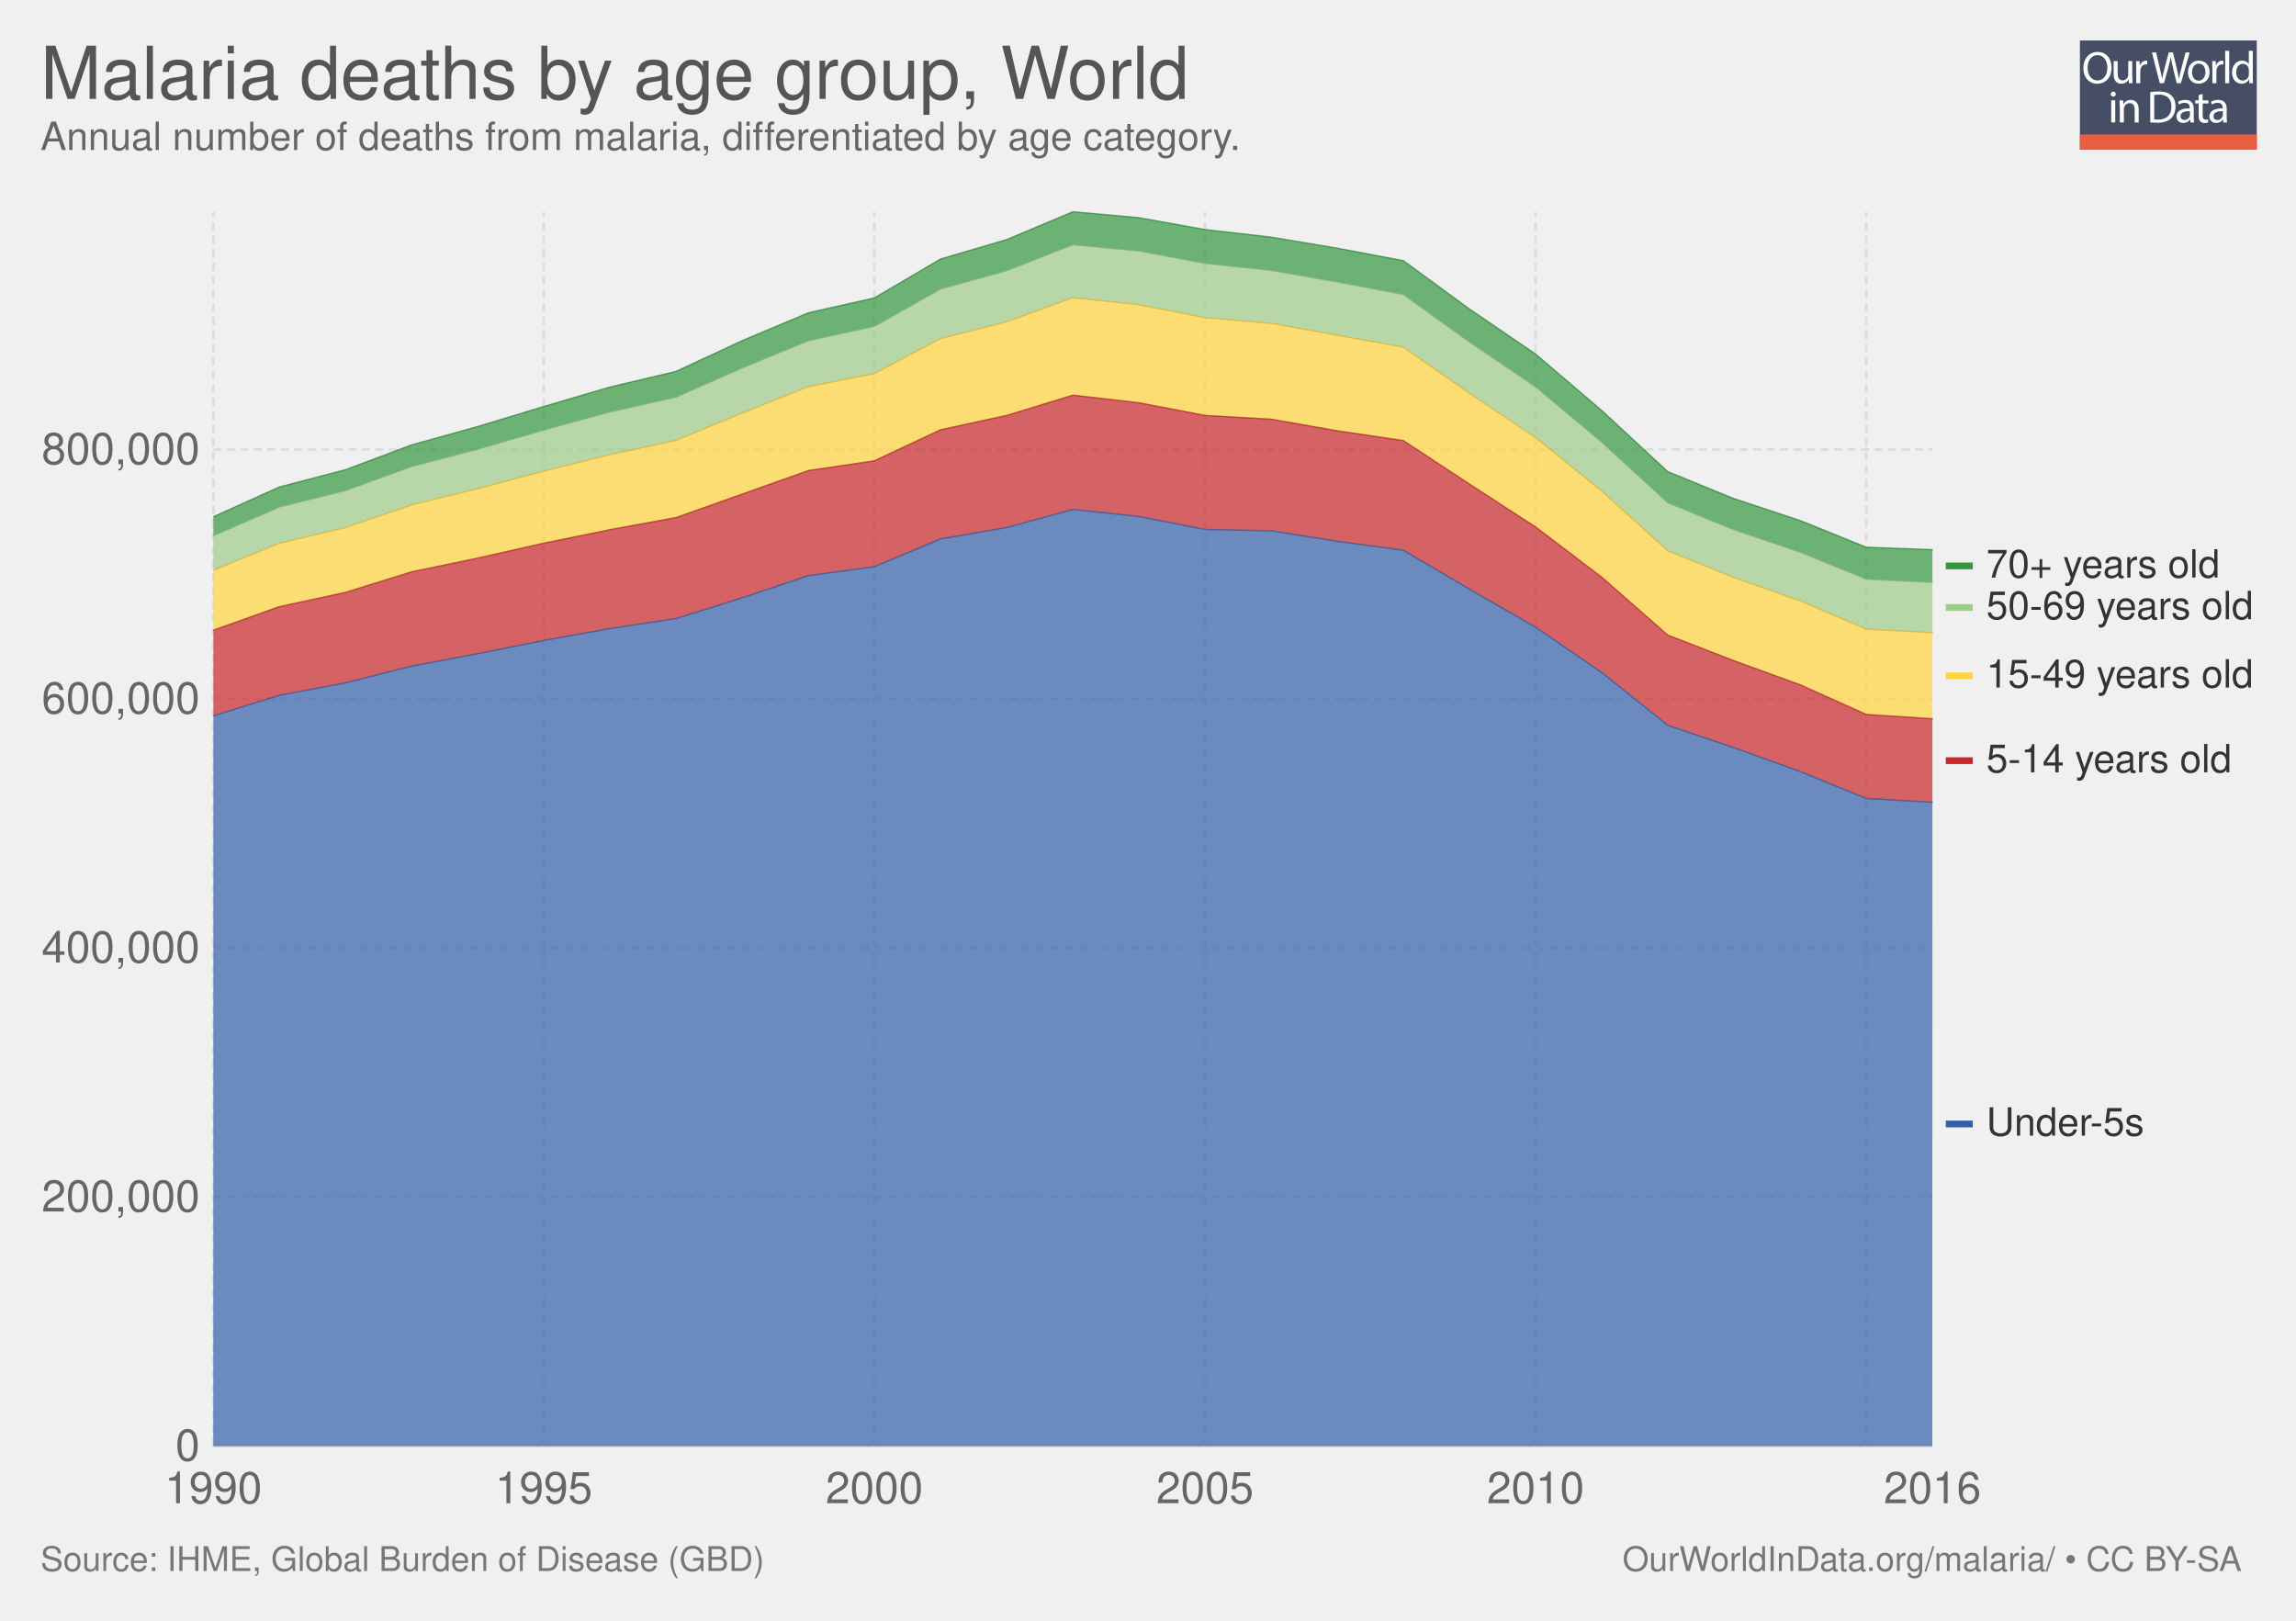
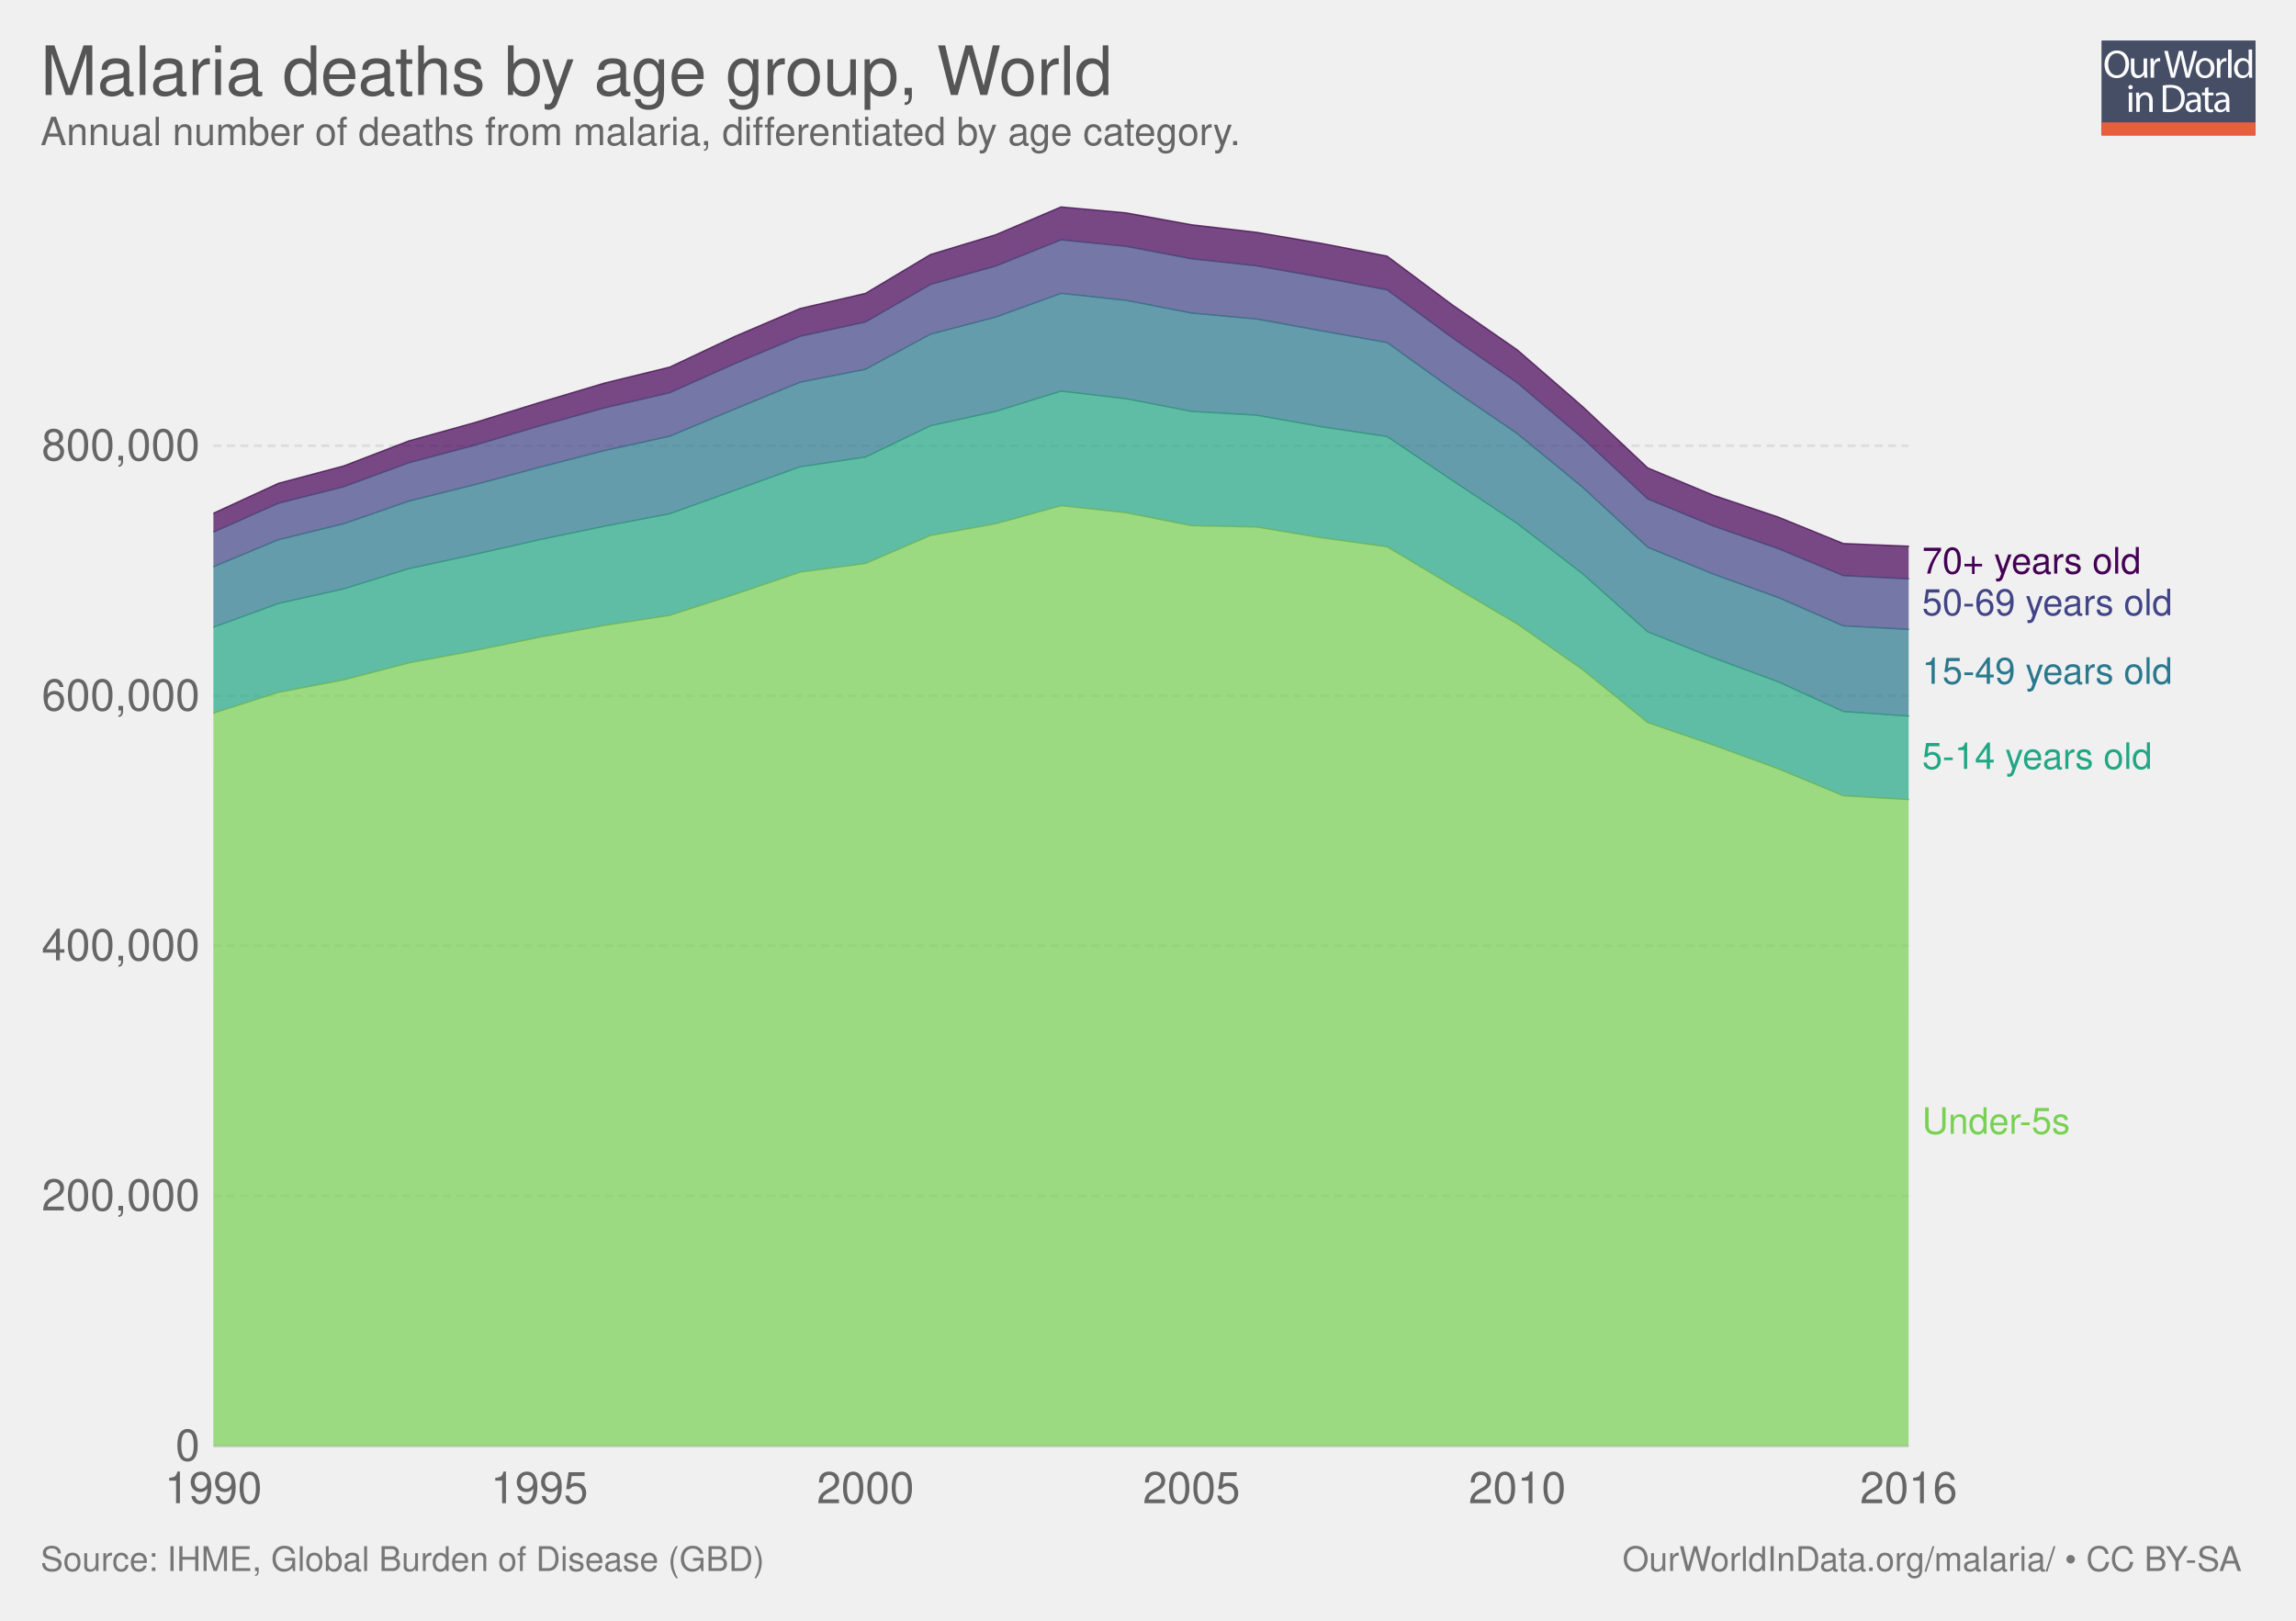
<svg xmlns="http://www.w3.org/2000/svg" xmlns:xlink="http://www.w3.org/1999/xlink" version="1.1" style="font-family: 'Helvetica Neue', Helvetica, Arial, sans-serif; font-size: 18px; background-color: white; text-rendering: optimizeLegibility; -webkit-font-smoothing: antialiased;" width="850" height="600">
  <g class="ChartTab">
    <g class="HeaderView">
-       <g opacity="0.8" transform="translate(770, 15) scale(0.31)">
+       <g opacity="0.8" transform="translate(778, 15) scale(0.27)">
        <a xlink:href="https://ourworldindata.org" target="_blank">
          <g>
            <rect x="0" y="0" fill="#1B2543" width="211.2" height="130.1" />
            <rect x="0" y="112.2" fill="#E63912" width="211.2" height="17.9" />
            <g>
              <rect x="1.2" y="12.3" fill="none" width="210.2" height="99.2" />
              <path fill="#FFFFFF" d="M37.8,32.2c0,12.7-7.7,19.4-17.1,19.4c-9.7,0-16.6-7.5-16.6-18.7c0-11.7,7.3-19.3,17.1-19.3 C31.3,13.7,37.8,21.3,37.8,32.2z M9.2,32.8c0,7.9,4.3,14.9,11.8,14.9c7.5,0,11.8-6.9,11.8-15.3c0-7.3-3.8-14.9-11.8-14.9 C13.1,17.5,9.2,24.8,9.2,32.8z" />
              <path fill="#FFFFFF" d="M62.7,43.8c0,2.7,0.1,5.1,0.2,7.2h-4.3l-0.3-4.3h-0.1c-1.3,2.1-4,4.9-8.8,4.9c-4.2,0-9.1-2.3-9.1-11.6 V24.6h4.8v14.6c0,5,1.5,8.4,5.9,8.4c3.2,0,5.5-2.2,6.3-4.4c0.3-0.7,0.4-1.6,0.4-2.5V24.6h4.8V43.8z" />
              <path fill="#FFFFFF" d="M67.3,32.8c0-3.1-0.1-5.8-0.2-8.2h4.2l0.2,5.2h0.2c1.2-3.5,4.1-5.8,7.3-5.8c0.5,0,0.9,0.1,1.4,0.2v4.5 c-0.5-0.1-1-0.2-1.6-0.2c-3.4,0-5.8,2.6-6.5,6.2c-0.1,0.7-0.2,1.4-0.2,2.2V51h-4.8V32.8z" />
              <path fill="#FFFFFF" d="M95.4,51l-9.4-36.8h5l4.4,18.6c1.1,4.6,2.1,9.2,2.7,12.7h0.1c0.6-3.7,1.8-8,3-12.8l4.9-18.5h5l4.5,18.7 c1,4.4,2,8.7,2.6,12.6h0.1c0.8-4,1.8-8.1,3-12.7l4.9-18.5h4.9L120.6,51h-5L111,31.9c-1.1-4.7-1.9-8.3-2.4-12h-0.1 c-0.7,3.7-1.5,7.3-2.8,12L100.4,51H95.4z" />
              <path fill="#FFFFFF" d="M154.9,37.6c0,9.8-6.8,14-13.2,14c-7.2,0-12.7-5.2-12.7-13.6c0-8.8,5.8-14,13.1-14 C149.8,24,154.9,29.5,154.9,37.6z M133.9,37.9c0,5.8,3.3,10.1,8,10.1c4.6,0,8-4.3,8-10.3c0-4.5-2.2-10.1-7.9-10.1 C136.3,27.6,133.9,32.8,133.9,37.9z" />
              <path fill="#FFFFFF" d="M158.2,32.8c0-3.1-0.1-5.8-0.2-8.2h4.2l0.2,5.2h0.2c1.2-3.5,4.1-5.8,7.3-5.8c0.5,0,0.9,0.1,1.4,0.2v4.5 c-0.5-0.1-1-0.2-1.6-0.2c-3.4,0-5.8,2.6-6.5,6.2c-0.1,0.7-0.2,1.4-0.2,2.2V51h-4.8V32.8z" />
              <path fill="#FFFFFF" d="M173.5,12.3h4.8V51h-4.8V12.3z" />
              <path fill="#FFFFFF" d="M206.5,12.3v31.9c0,2.3,0.1,5,0.2,6.8h-4.3l-0.2-4.6H202c-1.5,2.9-4.7,5.2-9,5.2 c-6.4,0-11.3-5.4-11.3-13.4c-0.1-8.8,5.4-14.2,11.9-14.2c4,0,6.8,1.9,8,4h0.1V12.3H206.5z M201.7,35.4c0-0.6-0.1-1.4-0.2-2 c-0.7-3.1-3.3-5.6-6.9-5.6c-5,0-7.9,4.4-7.9,10.2c0,5.3,2.6,9.8,7.8,9.8c3.2,0,6.2-2.1,7.1-5.7c0.2-0.7,0.2-1.3,0.2-2.1V35.4z" />
              <path fill="#FFFFFF" d="M42.8,64c0.1,1.6-1.1,2.9-3.1,2.9c-1.7,0-2.9-1.3-2.9-2.9c0-1.7,1.3-3,3-3C41.7,61,42.8,62.3,42.8,64z M37.4,97.8V71.4h4.8v26.4H37.4z" />
              <path fill="#FFFFFF" d="M47.5,78.6c0-2.7-0.1-5-0.2-7.1h4.3l0.3,4.4h0.1c1.3-2.5,4.4-5,8.8-5c3.7,0,9.4,2.2,9.4,11.2v15.8h-4.8 V82.6c0-4.3-1.6-7.8-6.1-7.8c-3.2,0-5.6,2.2-6.5,4.9c-0.2,0.6-0.3,1.4-0.3,2.2v15.9h-4.8V78.6z" />
              <path fill="#FFFFFF" d="M84,61.6c2.9-0.4,6.3-0.8,10.1-0.8c6.8,0,11.7,1.6,14.9,4.6c3.3,3,5.2,7.3,5.2,13.2c0,6-1.9,10.9-5.3,14.3 c-3.4,3.4-9.1,5.3-16.3,5.3c-3.4,0-6.2-0.2-8.6-0.4V61.6z M88.8,94.1c1.2,0.2,3,0.3,4.8,0.3c10.2,0,15.7-5.7,15.7-15.6 c0.1-8.7-4.9-14.2-14.9-14.2c-2.5,0-4.3,0.2-5.6,0.5V94.1z" />
              <path fill="#FFFFFF" d="M132.1,97.8l-0.4-3.3h-0.2c-1.5,2.1-4.3,3.9-8.1,3.9c-5.4,0-8.1-3.8-8.1-7.6c0-6.4,5.7-9.9,15.9-9.8v-0.5 c0-2.2-0.6-6.1-6-6.1c-2.5,0-5,0.8-6.9,2l-1.1-3.2c2.2-1.4,5.4-2.3,8.7-2.3c8.1,0,10.1,5.5,10.1,10.8v9.9c0,2.3,0.1,4.5,0.4,6.3 H132.1z M131.4,84.4c-5.3-0.1-11.2,0.8-11.2,5.9c0,3.1,2.1,4.6,4.5,4.6c3.4,0,5.6-2.2,6.4-4.4c0.2-0.5,0.3-1,0.3-1.5V84.4z" />
              <path fill="#FFFFFF" d="M146.6,63.9v7.6h6.9v3.7h-6.9v14.2c0,3.3,0.9,5.1,3.6,5.1c1.3,0,2.2-0.2,2.8-0.3l0.2,3.6 c-0.9,0.4-2.4,0.7-4.3,0.7c-2.2,0-4-0.7-5.2-2c-1.4-1.4-1.9-3.8-1.9-6.9V75.1h-4.1v-3.7h4.1v-6.3L146.6,63.9z" />
              <path fill="#FFFFFF" d="M171.4,97.8l-0.4-3.3h-0.2c-1.5,2.1-4.3,3.9-8.1,3.9c-5.4,0-8.1-3.8-8.1-7.6c0-6.4,5.7-9.9,15.9-9.8v-0.5 c0-2.2-0.6-6.1-6-6.1c-2.5,0-5,0.8-6.9,2l-1.1-3.2c2.2-1.4,5.4-2.3,8.7-2.3c8.1,0,10.1,5.5,10.1,10.8v9.9c0,2.3,0.1,4.5,0.4,6.3 H171.4z M170.7,84.4c-5.3-0.1-11.2,0.8-11.2,5.9c0,3.1,2.1,4.6,4.5,4.6c3.4,0,5.6-2.2,6.4-4.4c0.2-0.5,0.3-1,0.3-1.5V84.4z" />
            </g>
          </g>
        </a>
      </g>
      <a href="https://ourworldindata.org/grapher/malaria-deaths-by-age" target="_blank">
-         <text font-size="27.00" x="15.0" y="36.6" fill="#555">
-           <tspan x="15" y="36.6">Malaria deaths by age group, World</tspan>
+         <text font-size="25.20" x="15.0" y="35.2" fill="#555">
+           <tspan x="15" y="35.16">Malaria deaths by age group, World</tspan>
        </text>
      </a>
-       <text font-size="14.40" x="15.0" y="55.5" fill="#666">
-         <tspan x="15" y="55.52">Annual number of deaths from malaria, differentiated by age category.</tspan>
+       <text font-size="14.40" x="15.0" y="53.7" fill="#666">
+         <tspan x="15" y="53.72">Annual number of deaths from malaria, differentiated by age category.</tspan>
      </text>
    </g>
    <g class="StackedArea">
      <defs>
-         <clipPath id="boundsClip-197">
-           <rect x="78.968" y="0" width="820" height="956.2" />
+         <clipPath id="boundsClip-1">
+           <rect x="78.968" y="0" width="820" height="959.8" />
        </clipPath>
      </defs>
      <g class="AxisBoxView">
        <g class="HorizontalAxis">
          <text x="79" y="556.5" fill="#666" text-anchor="middle" font-size="16.2">1990</text>
-           <text x="201.3" y="556.5" fill="#666" text-anchor="middle" font-size="16.2">1995</text>
-           <text x="323.7" y="556.5" fill="#666" text-anchor="middle" font-size="16.2">2000</text>
-           <text x="446.1" y="556.5" fill="#666" text-anchor="middle" font-size="16.2">2005</text>
-           <text x="568.5" y="556.5" fill="#666" text-anchor="middle" font-size="16.2">2010</text>
-           <text x="715.4" y="556.5" fill="#666" text-anchor="middle" font-size="16.2">2016</text>
+           <text x="199.7" y="556.5" fill="#666" text-anchor="middle" font-size="16.2">1995</text>
+           <text x="320.4" y="556.5" fill="#666" text-anchor="middle" font-size="16.2">2000</text>
+           <text x="441.1" y="556.5" fill="#666" text-anchor="middle" font-size="16.2">2005</text>
+           <text x="561.7" y="556.5" fill="#666" text-anchor="middle" font-size="16.2">2010</text>
+           <text x="706.6" y="556.5" fill="#666" text-anchor="middle" font-size="16.2">2016</text>
        </g>
        <g class="VerticalAxis">
          <text x="73.97" y="535.3" fill="#666" dominant-baseline="middle" text-anchor="end" font-size="16.2">0</text>
-           <text x="73.97" y="443.1" fill="#666" dominant-baseline="middle" text-anchor="end" font-size="16.2">200,000</text>
-           <text x="73.97" y="350.9" fill="#666" dominant-baseline="middle" text-anchor="end" font-size="16.2">400,000</text>
-           <text x="73.97" y="258.7" fill="#666" dominant-baseline="middle" text-anchor="end" font-size="16.2">600,000</text>
-           <text x="73.97" y="166.4" fill="#666" dominant-baseline="middle" text-anchor="end" font-size="16.2">800,000</text>
+           <text x="73.97" y="442.7" fill="#666" dominant-baseline="middle" text-anchor="end" font-size="16.2">200,000</text>
+           <text x="73.97" y="350.1" fill="#666" dominant-baseline="middle" text-anchor="end" font-size="16.2">400,000</text>
+           <text x="73.97" y="257.6" fill="#666" dominant-baseline="middle" text-anchor="end" font-size="16.2">600,000</text>
+           <text x="73.97" y="165" fill="#666" dominant-baseline="middle" text-anchor="end" font-size="16.2">800,000</text>
        </g>
        <g class="AxisGridLines">
-           <line x1="78.97" y1="535.3" x2="715.35" y2="535.3" stroke="#ccc" />
-           <line x1="78.97" y1="443.1" x2="715.35" y2="443.1" stroke="#ddd" stroke-dasharray="3,2" />
-           <line x1="78.97" y1="350.9" x2="715.35" y2="350.9" stroke="#ddd" stroke-dasharray="3,2" />
-           <line x1="78.97" y1="258.7" x2="715.35" y2="258.7" stroke="#ddd" stroke-dasharray="3,2" />
-           <line x1="78.97" y1="166.4" x2="715.35" y2="166.4" stroke="#ddd" stroke-dasharray="3,2" />
-         </g>
-         <g class="AxisGridLines">
-           <line x1="79" y1="535.30" x2="79" y2="78.40" stroke="#ddd" stroke-dasharray="3,2" />
-           <line x1="201.3" y1="535.30" x2="201.3" y2="78.40" stroke="#ddd" stroke-dasharray="3,2" />
-           <line x1="323.7" y1="535.30" x2="323.7" y2="78.40" stroke="#ddd" stroke-dasharray="3,2" />
-           <line x1="446.1" y1="535.30" x2="446.1" y2="78.40" stroke="#ddd" stroke-dasharray="3,2" />
-           <line x1="568.5" y1="535.30" x2="568.5" y2="78.40" stroke="#ddd" stroke-dasharray="3,2" />
-           <line x1="690.9" y1="535.30" x2="690.9" y2="78.40" stroke="#ddd" stroke-dasharray="3,2" />
+           <line x1="78.97" y1="535.3" x2="706.58" y2="535.3" stroke="#ccc" />
+           <line x1="78.97" y1="442.7" x2="706.58" y2="442.7" stroke="#ddd" stroke-dasharray="3,2" />
+           <line x1="78.97" y1="350.1" x2="706.58" y2="350.1" stroke="#ddd" stroke-dasharray="3,2" />
+           <line x1="78.97" y1="257.6" x2="706.58" y2="257.6" stroke="#ddd" stroke-dasharray="3,2" />
+           <line x1="78.97" y1="165" x2="706.58" y2="165" stroke="#ddd" stroke-dasharray="3,2" />
        </g>
      </g>
-       <g clip-path="url(#boundsClip-197)">
+       <g clip-path="url(#boundsClip-1)">
        <g class="HeightedLegend clickable">
          <g class="legendMark">
-             <rect x="720.352" y="202.3" width="102.12" height="14.4" fill="#fff" opacity="0" />
-             <rect x="720.352" y="208.25" width="10" height="2.5" fill="#34983f" />
-             <text font-size="14.40" x="735.4" y="213.8" fill="#333">
-               <tspan x="735.352" y="213.82">70+ years old</tspan>
+             <rect x="706.58" y="201.55" width="116.675" height="13.5" fill="#fff" opacity="0" />
+             <text font-size="13.50" x="711.6" y="212.4" fill="rgb(68, 1, 84)">
+               <tspan x="711.58" y="212.35">70+ years old</tspan>
            </text>
          </g>
          <g class="legendMark">
-             <rect x="720.352" y="217.7" width="114.648" height="14.4" fill="#fff" opacity="0" />
-             <rect x="720.352" y="223.65" width="10" height="2.5" fill="#9ecc8a" />
-             <text font-size="14.40" x="735.4" y="229.2" fill="#333">
-               <tspan x="735.352" y="229.22">50-69 years old</tspan>
+             <rect x="706.58" y="216.95" width="128.42" height="13.5" fill="#fff" opacity="0" />
+             <text font-size="13.50" x="711.6" y="227.8" fill="rgb(65, 68, 135)">
+               <tspan x="711.58" y="227.75">50-69 years old</tspan>
            </text>
          </g>
          <g class="legendMark">
-             <rect x="720.352" y="243" width="114.648" height="14.4" fill="#fff" opacity="0" />
-             <rect x="720.352" y="248.95" width="10" height="2.5" fill="#ffd53e" />
-             <text font-size="14.40" x="735.4" y="254.5" fill="#333">
-               <tspan x="735.352" y="254.52">15-49 years old</tspan>
+             <rect x="706.58" y="242.35" width="128.42" height="13.5" fill="#fff" opacity="0" />
+             <text font-size="13.50" x="711.6" y="253.2" fill="rgb(42, 120, 142)">
+               <tspan x="711.58" y="253.15">15-49 years old</tspan>
            </text>
          </g>
          <g class="legendMark">
-             <rect x="720.352" y="274.4" width="106.584" height="14.4" fill="#fff" opacity="0" />
-             <rect x="720.352" y="280.35" width="10" height="2.5" fill="#ca2628" />
-             <text font-size="14.40" x="735.4" y="285.9" fill="#333">
-               <tspan x="735.352" y="285.92">5-14 years old</tspan>
+             <rect x="706.58" y="273.85" width="120.86" height="13.5" fill="#fff" opacity="0" />
+             <text font-size="13.50" x="711.6" y="284.7" fill="rgb(34, 167, 133)">
+               <tspan x="711.58" y="284.65">5-14 years old</tspan>
            </text>
          </g>
          <g class="legendMark">
-             <rect x="720.352" y="408.9" width="74.328" height="14.4" fill="#fff" opacity="0" />
-             <rect x="720.352" y="414.85" width="10" height="2.5" fill="#3360a9" />
-             <text font-size="14.40" x="735.4" y="420.4" fill="#333">
-               <tspan x="735.352" y="420.42">Under-5s</tspan>
+             <rect x="706.58" y="408.95" width="90.62" height="13.5" fill="#fff" opacity="0" />
+             <text font-size="13.50" x="711.6" y="419.8" fill="rgb(120, 209, 83)">
+               <tspan x="711.58" y="419.75">Under-5s</tspan>
            </text>
          </g>
        </g>
        <g class="Areas">
-           <rect x="78.968" y="78.4" width="636.384" height="456.9" opacity="0" fill="rgba(255,255,255,0)" />
-           <path stroke-linecap="round" d="M79 265L103.4 257.4L127.9 252.8L152.4 246.6L176.9 242L201.3 237.1L225.8 232.7L250.3 229L274.8 221.3L299.3 213.1L323.7 209.8L348.2 199.5L372.7 195.3L397.2 188.6L421.6 191.2L446.1 196L470.6 196.5L495.1 200.4L519.5 203.7L544 218.1L568.5 232.2L593 249L617.4 268.5L641.9 276.8L666.4 285.6L690.9 295.6L715.4 297L715.352 535.3L78.968 535.3" fill="#3360a9" fill-opacity="0.7" class="World_0-area" />
-           <path stroke-linecap="round" d="M79 233.3L103.4 224.6L127.9 219.3L152.4 211.7L176.9 206.6L201.3 201.1L225.8 196.1L250.3 191.6L274.8 182.9L299.3 174.2L323.7 170.6L348.2 159.1L372.7 153.8L397.2 146.3L421.6 149.1L446.1 153.8L470.6 155.2L495.1 159.5L519.5 163.1L544 179.2L568.5 195.1L593 213.7L617.4 235.1L641.9 244.6L666.4 253.5L690.9 264.5L715.4 266.1L715.4 297L690.9 295.6L666.4 285.6L641.9 276.8L617.4 268.5L593 249L568.5 232.2L544 218.1L519.5 203.7L495.1 200.4L470.6 196.5L446.1 196L421.6 191.2L397.2 188.6L372.7 195.3L348.2 199.5L323.7 209.8L299.3 213.1L274.8 221.3L250.3 229L225.8 232.7L201.3 237.1L176.9 242L152.4 246.6L127.9 252.8L103.4 257.4L79 265" fill="#ca2628" fill-opacity="0.7" class="World_2-area" />
-           <path stroke-linecap="round" d="M79 211.1L103.4 201.1L127.9 195.3L152.4 186.9L176.9 180.9L201.3 174.4L225.8 168.3L250.3 163L274.8 152.9L299.3 143.1L323.7 138.3L348.2 125.3L372.7 119.1L397.2 110.2L421.6 112.8L446.1 117.6L470.6 119.7L495.1 124.1L519.5 128.5L544 145.6L568.5 162L593 181.8L617.4 203.9L641.9 213.8L666.4 222.4L690.9 232.9L715.4 234.2L715.4 266.1L690.9 264.5L666.4 253.5L641.9 244.6L617.4 235.1L593 213.7L568.5 195.1L544 179.2L519.5 163.1L495.1 159.5L470.6 155.2L446.1 153.8L421.6 149.1L397.2 146.3L372.7 153.8L348.2 159.1L323.7 170.6L299.3 174.2L274.8 182.9L250.3 191.6L225.8 196.1L201.3 201.1L176.9 206.6L152.4 211.7L127.9 219.3L103.4 224.6L79 233.3" fill="#ffd53e" fill-opacity="0.7" class="World_3-area" />
-           <path stroke-linecap="round" d="M79 198.3L103.4 187.7L127.9 181.6L152.4 172.7L176.9 166.3L201.3 159.2L225.8 152.5L250.3 147L274.8 136.2L299.3 126.1L323.7 120.8L348.2 107L372.7 100.2L397.2 90.6L421.6 92.9L446.1 97.5L470.6 100.1L495.1 104.4L519.5 109L544 126.6L568.5 143.2L593 163.7L617.4 186.1L641.9 196.1L666.4 204.4L690.9 214.4L715.4 215.6L715.4 234.2L690.9 232.9L666.4 222.4L641.9 213.8L617.4 203.9L593 181.8L568.5 162L544 145.6L519.5 128.5L495.1 124.1L470.6 119.7L446.1 117.6L421.6 112.8L397.2 110.2L372.7 119.1L348.2 125.3L323.7 138.3L299.3 143.1L274.8 152.9L250.3 163L225.8 168.3L201.3 174.4L176.9 180.9L152.4 186.9L127.9 195.3L103.4 201.1L79 211.1" fill="#9ecc8a" fill-opacity="0.7" class="World_4-area" />
-           <path stroke-linecap="round" d="M79 191.3L103.4 180.3L127.9 173.9L152.4 164.7L176.9 157.9L201.3 150.5L225.8 143.3L250.3 137.5L274.8 126.1L299.3 115.8L323.7 110.3L348.2 95.9L372.7 88.7L397.2 78.4L421.6 80.6L446.1 85L470.6 87.8L495.1 91.9L519.5 96.5L544 114.4L568.5 131.1L593 152L617.4 174.6L641.9 184.6L666.4 192.7L690.9 202.6L715.4 203.5L715.4 215.6L690.9 214.4L666.4 204.4L641.9 196.1L617.4 186.1L593 163.7L568.5 143.2L544 126.6L519.5 109L495.1 104.4L470.6 100.1L446.1 97.5L421.6 92.9L397.2 90.6L372.7 100.2L348.2 107L323.7 120.8L299.3 126.1L274.8 136.2L250.3 147L225.8 152.5L201.3 159.2L176.9 166.3L152.4 172.7L127.9 181.6L103.4 187.7L79 198.3" fill="#34983f" fill-opacity="0.7" class="World_1-area" />
-           <path stroke-linecap="round" d="M79 265L103.4 257.4L127.9 252.8L152.4 246.6L176.9 242L201.3 237.1L225.8 232.7L250.3 229L274.8 221.3L299.3 213.1L323.7 209.8L348.2 199.5L372.7 195.3L397.2 188.6L421.6 191.2L446.1 196L470.6 196.5L495.1 200.4L519.5 203.7L544 218.1L568.5 232.2L593 249L617.4 268.5L641.9 276.8L666.4 285.6L690.9 295.6L715.4 297" stroke="rgb(43, 80, 141)" stroke-opacity="0.7" stroke-width="0.5" fill="none" class="World_0-border" />
-           <path stroke-linecap="round" d="M79 233.3L103.4 224.6L127.9 219.3L152.4 211.7L176.9 206.6L201.3 201.1L225.8 196.1L250.3 191.6L274.8 182.9L299.3 174.2L323.7 170.6L348.2 159.1L372.7 153.8L397.2 146.3L421.6 149.1L446.1 153.8L470.6 155.2L495.1 159.5L519.5 163.1L544 179.2L568.5 195.1L593 213.7L617.4 235.1L641.9 244.6L666.4 253.5L690.9 264.5L715.4 266.1" stroke="rgb(169, 32, 33)" stroke-opacity="0.7" stroke-width="0.5" fill="none" class="World_2-border" />
-           <path stroke-linecap="round" d="M79 211.1L103.4 201.1L127.9 195.3L152.4 186.9L176.9 180.9L201.3 174.4L225.8 168.3L250.3 163L274.8 152.9L299.3 143.1L323.7 138.3L348.2 125.3L372.7 119.1L397.2 110.2L421.6 112.8L446.1 117.6L470.6 119.7L495.1 124.1L519.5 128.5L544 145.6L568.5 162L593 181.8L617.4 203.9L641.9 213.8L666.4 222.4L690.9 232.9L715.4 234.2" stroke="rgb(213, 178, 52)" stroke-opacity="0.7" stroke-width="0.5" fill="none" class="World_3-border" />
-           <path stroke-linecap="round" d="M79 198.3L103.4 187.7L127.9 181.6L152.4 172.7L176.9 166.3L201.3 159.2L225.8 152.5L250.3 147L274.8 136.2L299.3 126.1L323.7 120.8L348.2 107L372.7 100.2L397.2 90.6L421.6 92.9L446.1 97.5L470.6 100.1L495.1 104.4L519.5 109L544 126.6L568.5 143.2L593 163.7L617.4 186.1L641.9 196.1L666.4 204.4L690.9 214.4L715.4 215.6" stroke="rgb(132, 171, 115)" stroke-opacity="0.7" stroke-width="0.5" fill="none" class="World_4-border" />
-           <path stroke-linecap="round" d="M79 191.3L103.4 180.3L127.9 173.9L152.4 164.7L176.9 157.9L201.3 150.5L225.8 143.3L250.3 137.5L274.8 126.1L299.3 115.8L323.7 110.3L348.2 95.9L372.7 88.7L397.2 78.4L421.6 80.6L446.1 85L470.6 87.8L495.1 91.9L519.5 96.5L544 114.4L568.5 131.1L593 152L617.4 174.6L641.9 184.6L666.4 192.7L690.9 202.6L715.4 203.5" stroke="rgb(44, 127, 53)" stroke-opacity="0.7" stroke-width="0.5" fill="none" class="World_1-border" />
+           <rect x="78.968" y="76.6" width="627.612" height="458.7" opacity="0" fill="rgba(255,255,255,0)" />
+           <path stroke-linecap="round" d="M79 264L103.1 256.3L127.2 251.7L151.4 245.4L175.5 240.9L199.7 235.9L223.8 231.5L247.9 227.8L272.1 220L296.2 211.8L320.4 208.6L344.5 198.2L368.6 193.9L392.8 187.2L416.9 189.8L441.1 194.6L465.2 195.1L489.3 199.1L513.5 202.4L537.6 216.8L561.7 231L585.9 247.9L610 267.5L634.2 275.8L658.3 284.6L682.4 294.6L706.6 296L706.58 535.3L78.968 535.3" fill="rgb(120, 209, 83)" fill-opacity="0.7" class="World_0-area" />
+           <path stroke-linecap="round" d="M79 232.2L103.1 223.4L127.2 218L151.4 210.5L175.5 205.3L199.7 199.8L223.8 194.8L247.9 190.2L272.1 181.5L296.2 172.8L320.4 169.2L344.5 157.6L368.6 152.3L392.8 144.8L416.9 147.6L441.1 152.3L465.2 153.7L489.3 158L513.5 161.6L537.6 177.8L561.7 193.8L585.9 212.4L610 233.9L634.2 243.5L658.3 252.4L682.4 263.4L706.6 265.1L706.6 296L682.4 294.6L658.3 284.6L634.2 275.8L610 267.5L585.9 247.9L561.7 231L537.6 216.8L513.5 202.4L489.3 199.1L465.2 195.1L441.1 194.6L416.9 189.8L392.8 187.2L368.6 193.9L344.5 198.2L320.4 208.6L296.2 211.8L272.1 220L247.9 227.8L223.8 231.5L199.7 235.9L175.5 240.9L151.4 245.4L127.2 251.7L103.1 256.3L79 264" fill="rgb(34, 167, 133)" fill-opacity="0.7" class="World_2-area" />
+           <path stroke-linecap="round" d="M79 209.8L103.1 199.8L127.2 193.9L151.4 185.5L175.5 179.5L199.7 173L223.8 166.8L247.9 161.5L272.1 151.4L296.2 141.5L320.4 136.7L344.5 123.7L368.6 117.4L392.8 108.6L416.9 111.2L441.1 115.9L465.2 118.1L489.3 122.5L513.5 126.8L537.6 144.1L561.7 160.5L585.9 180.4L610 202.6L634.2 212.5L658.3 221.2L682.4 231.7L706.6 233L706.6 265.1L682.4 263.4L658.3 252.4L634.2 243.5L610 233.9L585.9 212.4L561.7 193.8L537.6 177.8L513.5 161.6L489.3 158L465.2 153.7L441.1 152.3L416.9 147.6L392.8 144.8L368.6 152.3L344.5 157.6L320.4 169.2L296.2 172.8L272.1 181.5L247.9 190.2L223.8 194.8L199.7 199.8L175.5 205.3L151.4 210.5L127.2 218L103.1 223.4L79 232.2" fill="rgb(42, 120, 142)" fill-opacity="0.7" class="World_3-area" />
+           <path stroke-linecap="round" d="M79 197L103.1 186.3L127.2 180.2L151.4 171.3L175.5 164.9L199.7 157.7L223.8 151L247.9 145.4L272.1 134.6L296.2 124.5L320.4 119.2L344.5 105.3L368.6 98.5L392.8 88.8L416.9 91.2L441.1 95.8L465.2 98.4L489.3 102.7L513.5 107.3L537.6 125L561.7 141.7L585.9 162.2L610 184.7L634.2 194.7L658.3 203.1L682.4 213.1L706.6 214.3L706.6 233L682.4 231.7L658.3 221.2L634.2 212.5L610 202.6L585.9 180.4L561.7 160.5L537.6 144.1L513.5 126.8L489.3 122.5L465.2 118.1L441.1 115.9L416.9 111.2L392.8 108.6L368.6 117.4L344.5 123.7L320.4 136.7L296.2 141.5L272.1 151.4L247.9 161.5L223.8 166.8L199.7 173L175.5 179.5L151.4 185.5L127.2 193.9L103.1 199.8L79 209.8" fill="rgb(65, 68, 135)" fill-opacity="0.7" class="World_4-area" />
+           <path stroke-linecap="round" d="M79 190L103.1 178.9L127.2 172.5L151.4 163.2L175.5 156.5L199.7 149L223.8 141.8L247.9 135.9L272.1 124.5L296.2 114.2L320.4 108.6L344.5 94.2L368.6 86.9L392.8 76.6L416.9 78.8L441.1 83.2L465.2 86L489.3 90.1L513.5 94.8L537.6 112.8L561.7 129.5L585.9 150.5L610 173.2L634.2 183.3L658.3 191.4L682.4 201.2L706.6 202.2L706.6 214.3L682.4 213.1L658.3 203.1L634.2 194.7L610 184.7L585.9 162.2L561.7 141.7L537.6 125L513.5 107.3L489.3 102.7L465.2 98.4L441.1 95.8L416.9 91.2L392.8 88.8L368.6 98.5L344.5 105.3L320.4 119.2L296.2 124.5L272.1 134.6L247.9 145.4L223.8 151L199.7 157.7L175.5 164.9L151.4 171.3L127.2 180.2L103.1 186.3L79 197" fill="rgb(68, 1, 84)" fill-opacity="0.7" class="World_1-area" />
+           <path stroke-linecap="round" d="M79 264L103.1 256.3L127.2 251.7L151.4 245.4L175.5 240.9L199.7 235.9L223.8 231.5L247.9 227.8L272.1 220L296.2 211.8L320.4 208.6L344.5 198.2L368.6 193.9L392.8 187.2L416.9 189.8L441.1 194.6L465.2 195.1L489.3 199.1L513.5 202.4L537.6 216.8L561.7 231L585.9 247.9L610 267.5L634.2 275.8L658.3 284.6L682.4 294.6L706.6 296" stroke="rgb(100, 175, 69)" stroke-opacity="0.7" stroke-width="0.5" fill="none" class="World_0-border" />
+           <path stroke-linecap="round" d="M79 232.2L103.1 223.4L127.2 218L151.4 210.5L175.5 205.3L199.7 199.8L223.8 194.8L247.9 190.2L272.1 181.5L296.2 172.8L320.4 169.2L344.5 157.6L368.6 152.3L392.8 144.8L416.9 147.6L441.1 152.3L465.2 153.7L489.3 158L513.5 161.6L537.6 177.8L561.7 193.8L585.9 212.4L610 233.9L634.2 243.5L658.3 252.4L682.4 263.4L706.6 265.1" stroke="rgb(28, 140, 111)" stroke-opacity="0.7" stroke-width="0.5" fill="none" class="World_2-border" />
+           <path stroke-linecap="round" d="M79 209.8L103.1 199.8L127.2 193.9L151.4 185.5L175.5 179.5L199.7 173L223.8 166.8L247.9 161.5L272.1 151.4L296.2 141.5L320.4 136.7L344.5 123.7L368.6 117.4L392.8 108.6L416.9 111.2L441.1 115.9L465.2 118.1L489.3 122.5L513.5 126.8L537.6 144.1L561.7 160.5L585.9 180.4L610 202.6L634.2 212.5L658.3 221.2L682.4 231.7L706.6 233" stroke="rgb(35, 100, 119)" stroke-opacity="0.7" stroke-width="0.5" fill="none" class="World_3-border" />
+           <path stroke-linecap="round" d="M79 197L103.1 186.3L127.2 180.2L151.4 171.3L175.5 164.9L199.7 157.7L223.8 151L247.9 145.4L272.1 134.6L296.2 124.5L320.4 119.2L344.5 105.3L368.6 98.5L392.8 88.8L416.9 91.2L441.1 95.8L465.2 98.4L489.3 102.7L513.5 107.3L537.6 125L561.7 141.7L585.9 162.2L610 184.7L634.2 194.7L658.3 203.1L682.4 213.1L706.6 214.3" stroke="rgb(54, 57, 113)" stroke-opacity="0.7" stroke-width="0.5" fill="none" class="World_4-border" />
+           <path stroke-linecap="round" d="M79 190L103.1 178.9L127.2 172.5L151.4 163.2L175.5 156.5L199.7 149L223.8 141.8L247.9 135.9L272.1 124.5L296.2 114.2L320.4 108.6L344.5 94.2L368.6 86.9L392.8 76.6L416.9 78.8L441.1 83.2L465.2 86L489.3 90.1L513.5 94.8L537.6 112.8L561.7 129.5L585.9 150.5L610 173.2L634.2 183.3L658.3 191.4L682.4 201.2L706.6 202.2" stroke="rgb(57, 1, 70)" stroke-opacity="0.7" stroke-width="0.5" fill="none" class="World_1-border" />
        </g>
      </g>
    </g>
    <g style="fill: #777;" class="SourcesFooter">
      <g style="fill: #777;" class="clickable">
        <text font-size="12.60" x="15.0" y="581.6">
          <tspan x="15" y="581.58">Source: IHME, Global Burden of Disease (GBD)</tspan>
        </text>
      </g>
      <text font-size="12.60" x="600.6" y="581.6">
        <tspan x="600.64" y="581.58">
          <a target="_blank" style="fill: #777;" href="https://ourworldindata.org/malaria/">OurWorldInData.org/malaria/</a> • <a style="fill: #777;" href="http://creativecommons.org/licenses/by-sa/4.0/deed.en_US" target="_blank">CC BY-SA</a>
        </tspan>
      </text>
    </g>
  </g>
</svg>
